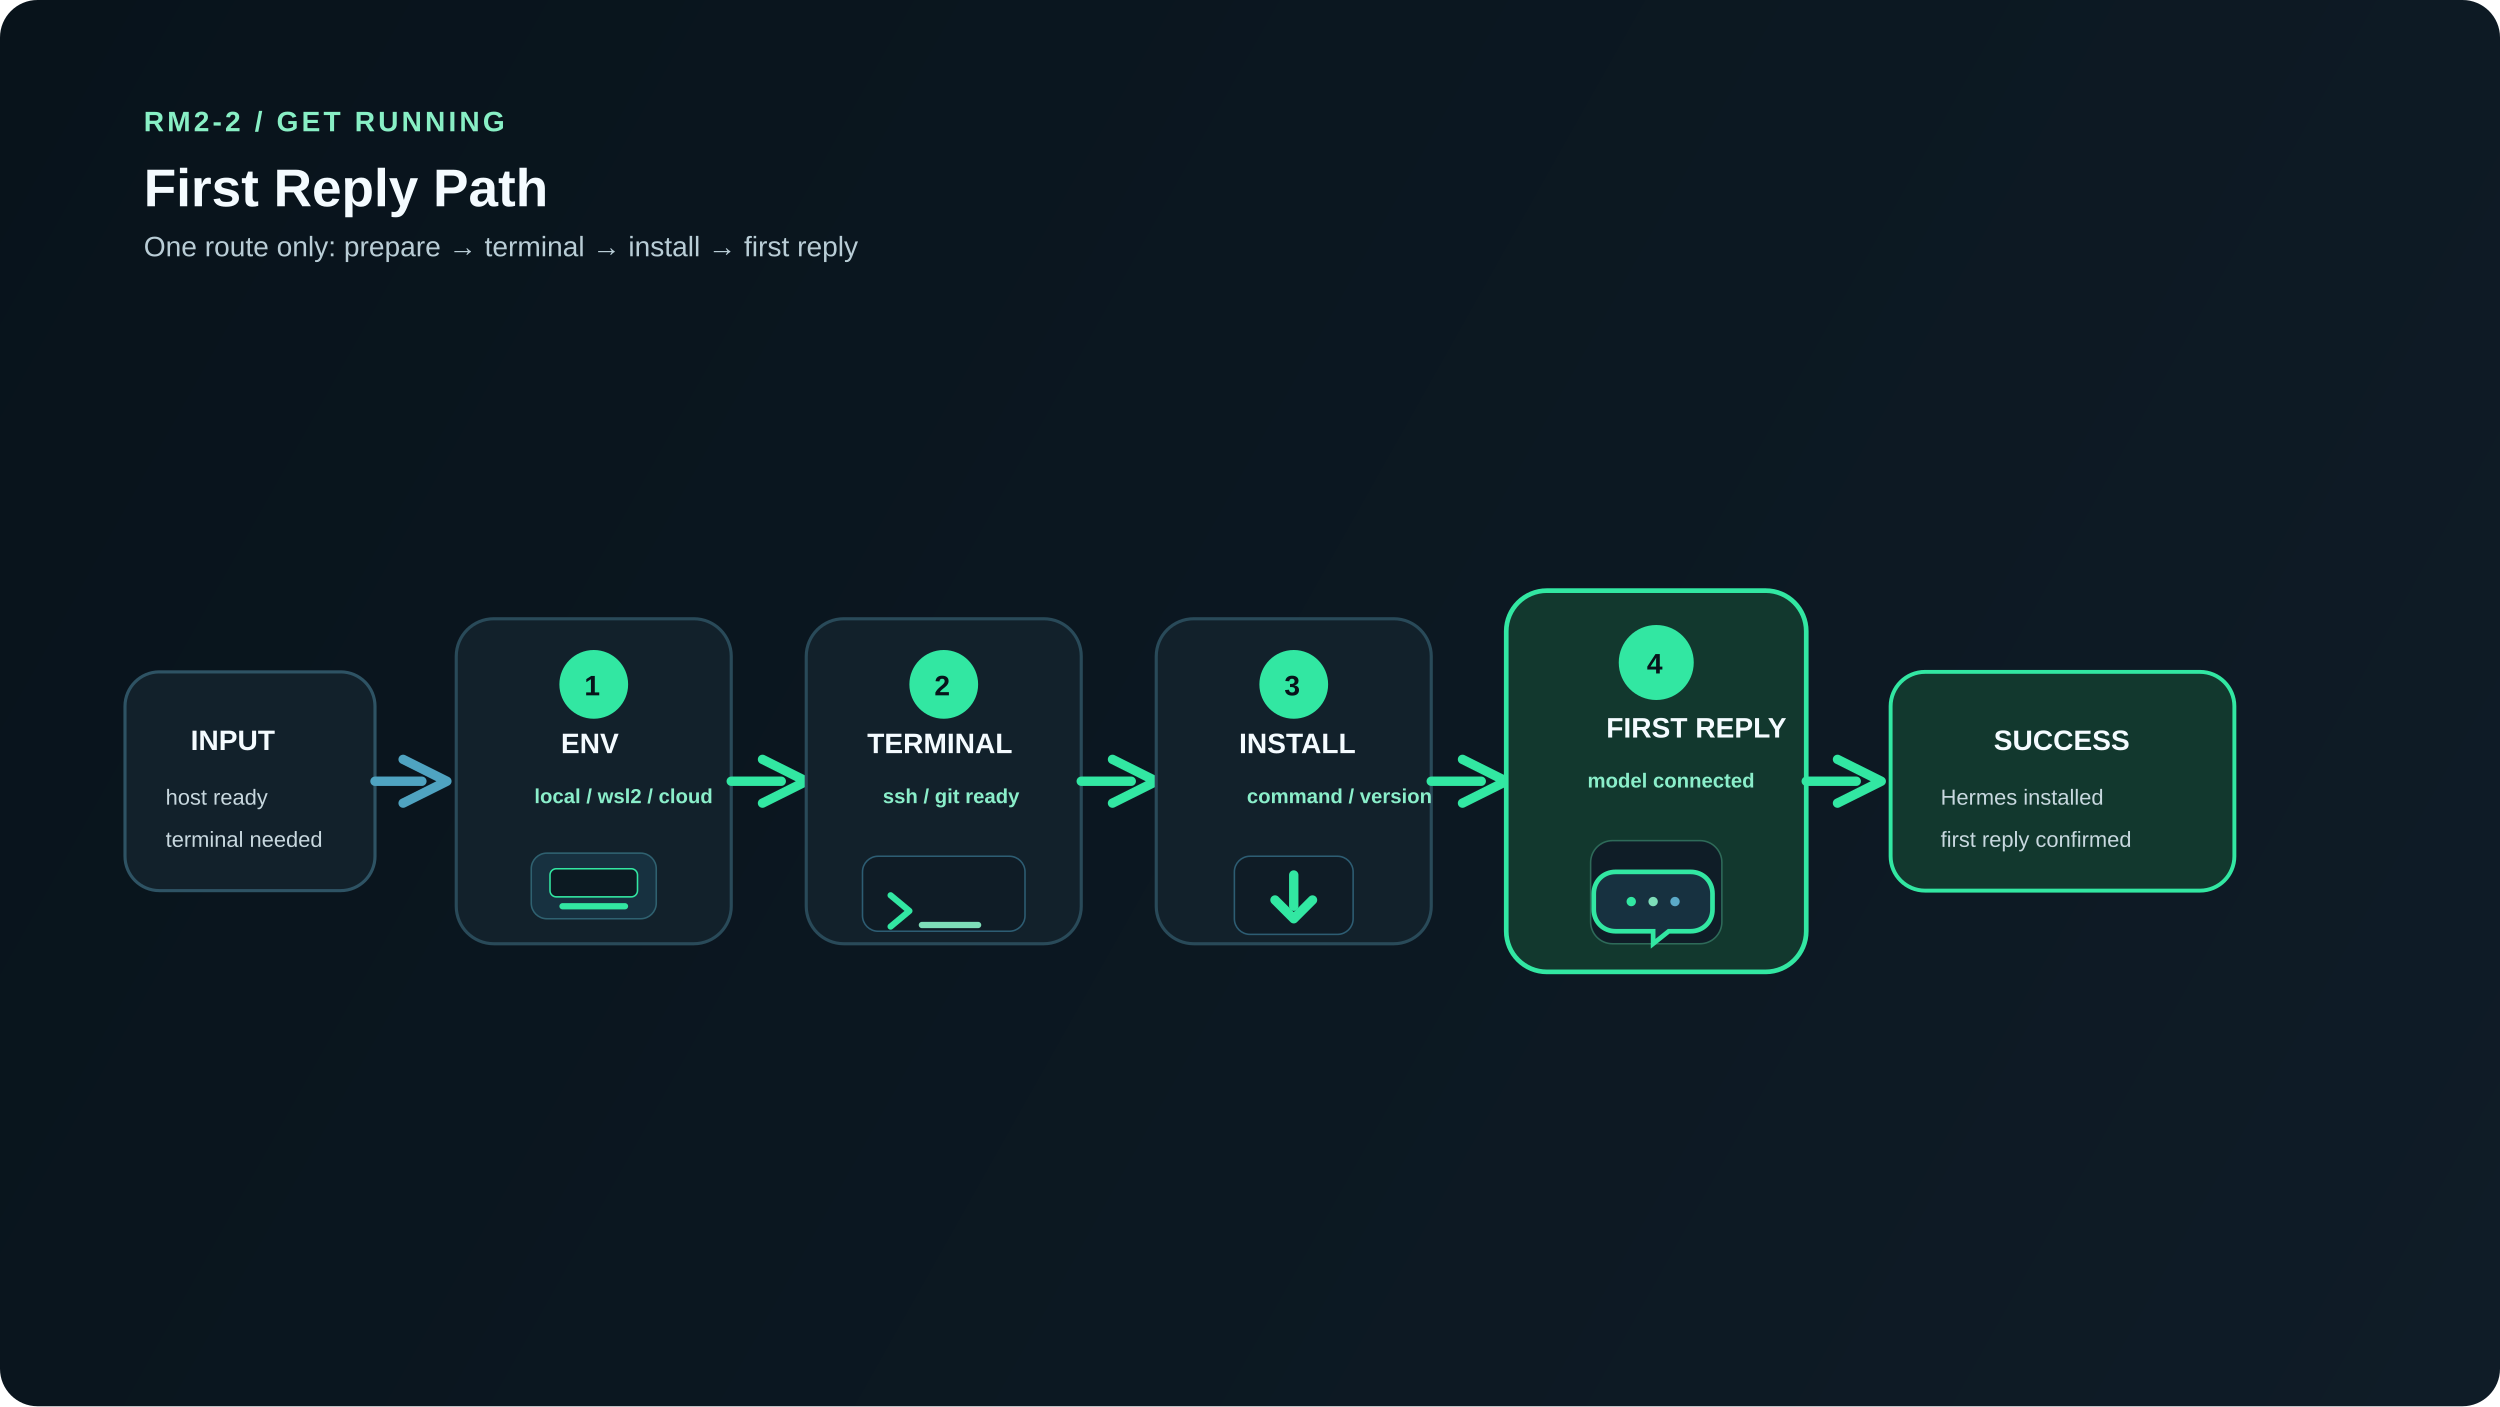
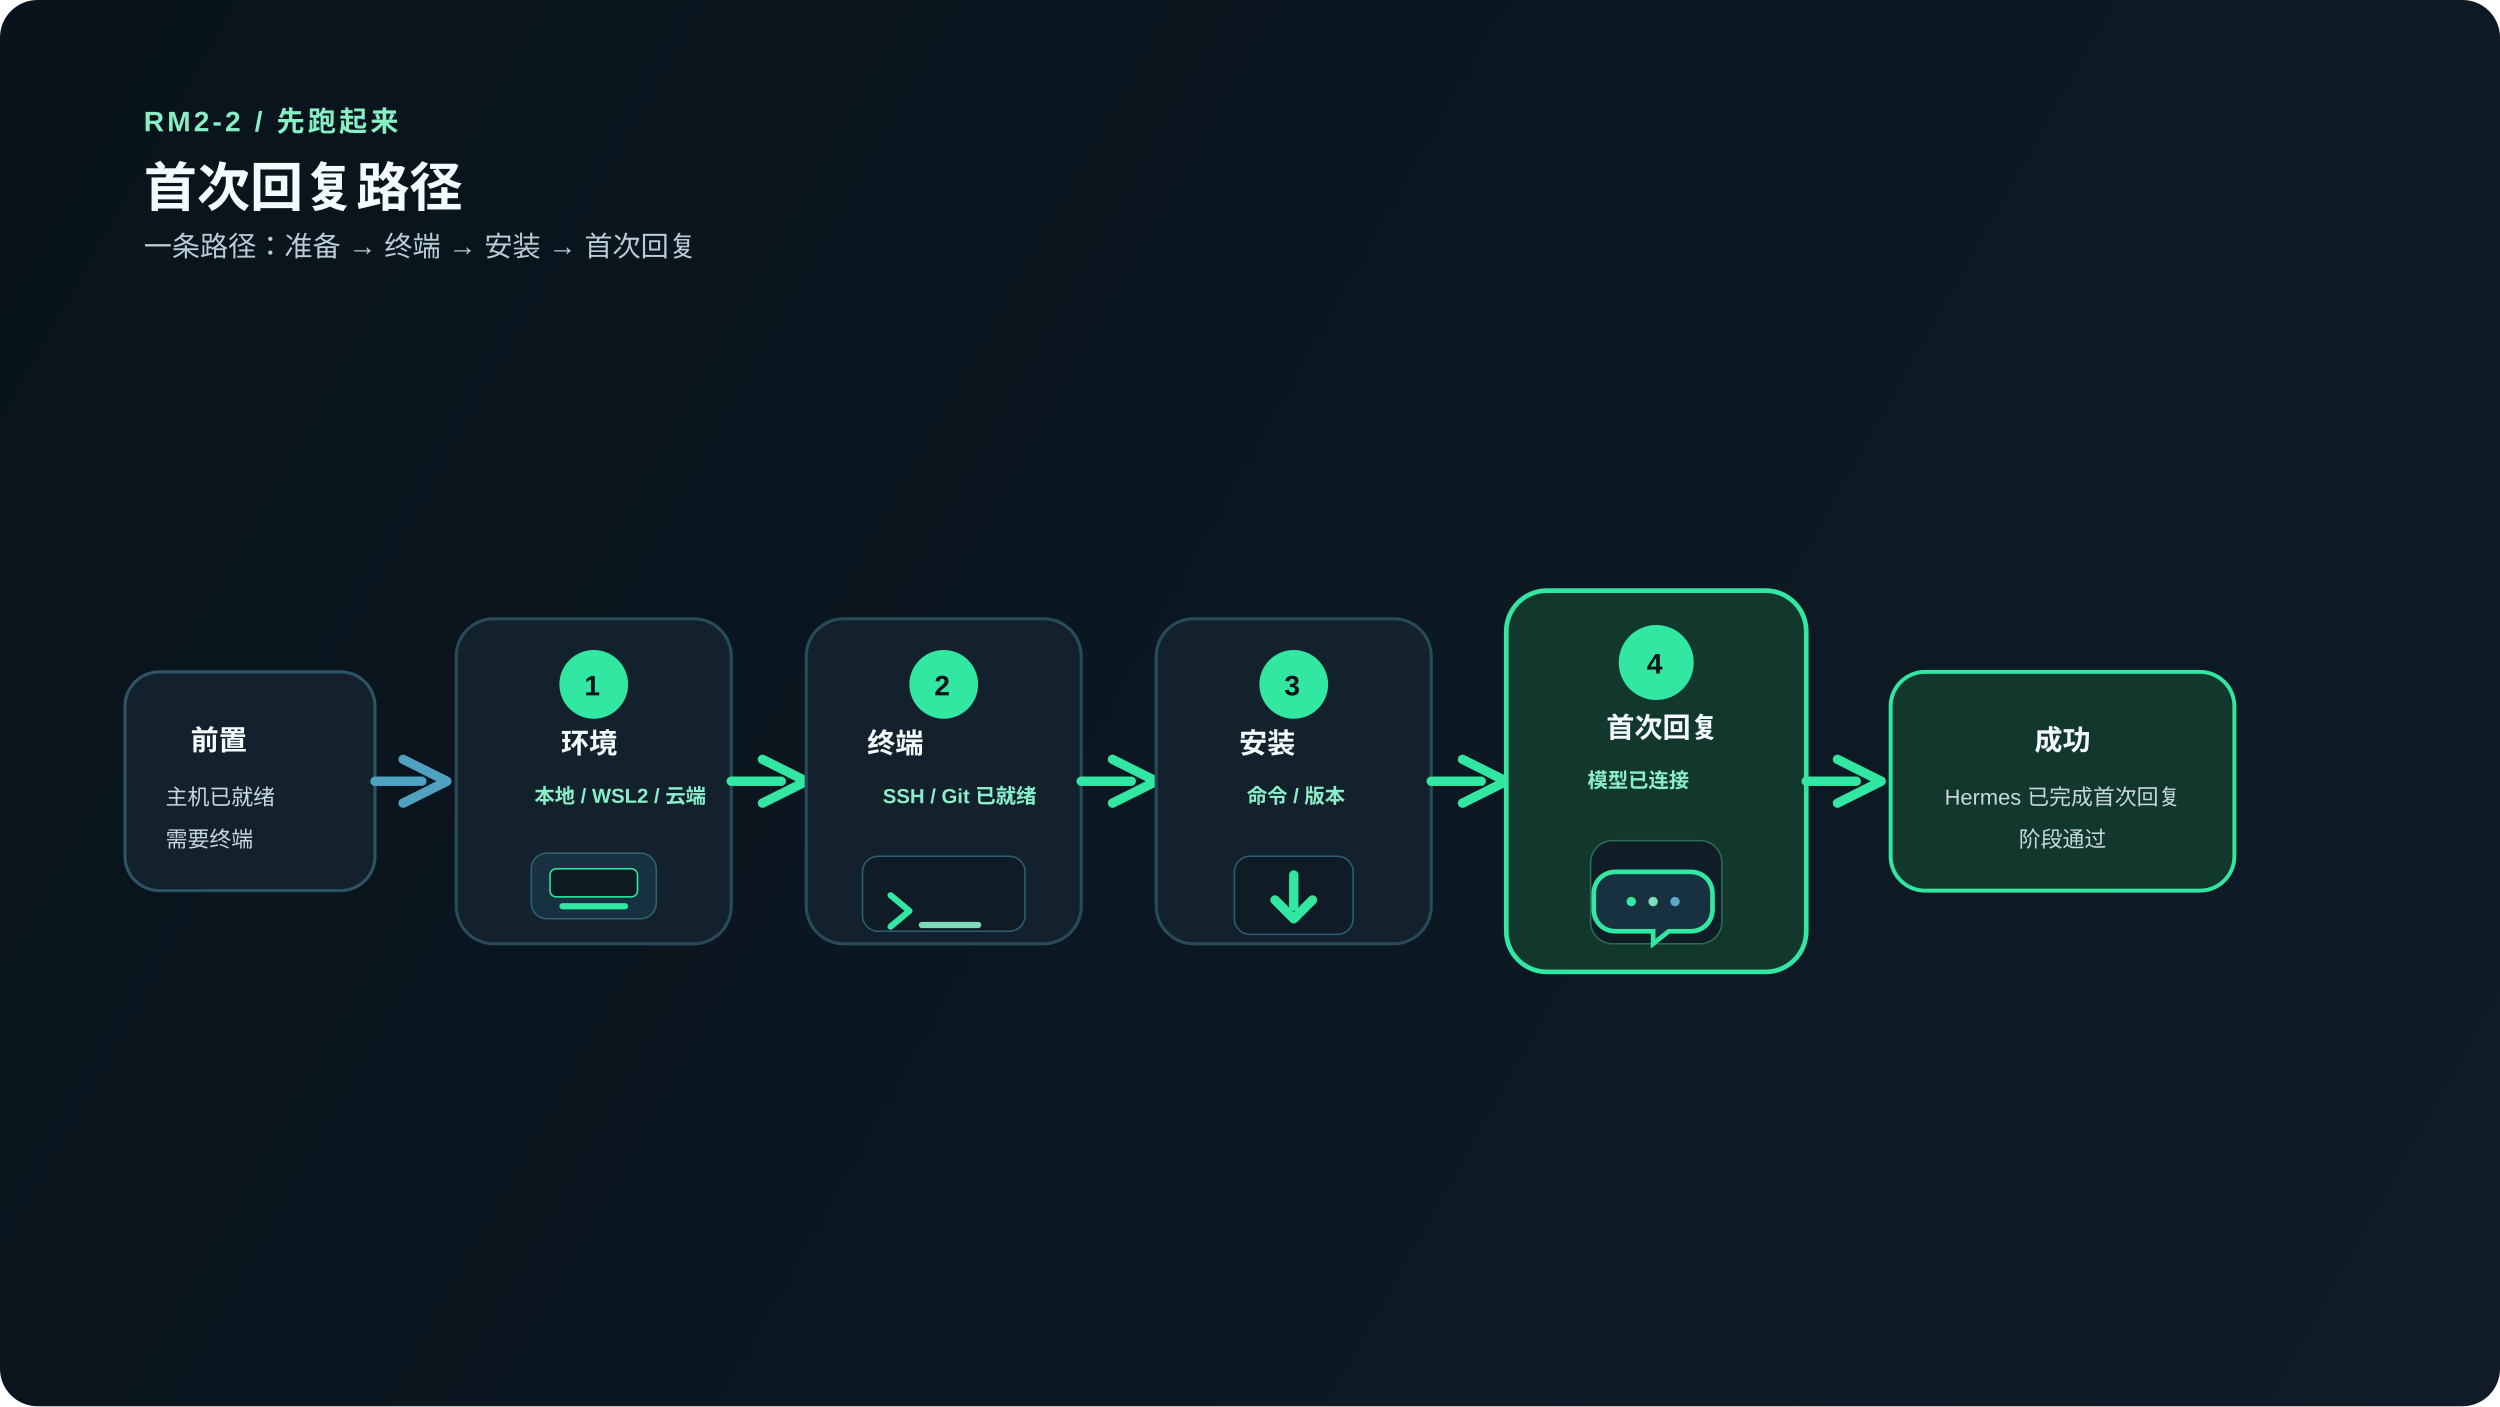
<svg xmlns="http://www.w3.org/2000/svg" width="1600" height="900" viewBox="0 0 1600 900" fill="none">
  <defs>
    <linearGradient id="bg4" x1="0" y1="0" x2="1600" y2="900" gradientUnits="userSpaceOnUse">
      <stop offset="0" stop-color="#08131B" />
      <stop offset="1" stop-color="#0F1C27" />
    </linearGradient>
    <linearGradient id="green4" x1="0" y1="0" x2="1" y2="1">
      <stop offset="0" stop-color="#36E6A6" />
      <stop offset="1" stop-color="#18C57F" />
    </linearGradient>
    <style>
-       .eyebrow { font: 700 18px Arial, sans-serif; fill:#88EFC5; letter-spacing:2px; }
-       .title { font: 700 34px Arial, sans-serif; fill:#F4FBFF; }
-       .sub { font: 400 18px Arial, sans-serif; fill:#B9CDD6; }
-       .state { font: 700 18px Arial, sans-serif; fill:#F4FBFF; }
-       .stateMini { font: 400 14px Arial, sans-serif; fill:#C8D8DF; }
-       .num { font: 700 18px Arial, sans-serif; fill:#08131B; }
-       .step { font: 700 18px Arial, sans-serif; fill:#F4FBFF; }
-       .mini { font: 600 13px Arial, sans-serif; fill:#8AEECA; }
+       .eyebrow { font: 700 18px 'WenQuanYi Zen Hei', Arial, sans-serif; fill:#88EFC5; letter-spacing:2px; }
+       .title { font: 700 34px 'WenQuanYi Zen Hei', Arial, sans-serif; fill:#F4FBFF; }
+       .sub { font: 400 18px 'WenQuanYi Zen Hei', Arial, sans-serif; fill:#B9CDD6; }
+       .state { font: 700 18px 'WenQuanYi Zen Hei', Arial, sans-serif; fill:#F4FBFF; }
+       .stateMini { font: 400 14px 'WenQuanYi Zen Hei', Arial, sans-serif; fill:#C8D8DF; }
+       .num { font: 700 18px 'WenQuanYi Zen Hei', Arial, sans-serif; fill:#08131B; }
+       .step { font: 700 18px 'WenQuanYi Zen Hei', Arial, sans-serif; fill:#F4FBFF; }
+       .mini { font: 600 13px 'WenQuanYi Zen Hei', Arial, sans-serif; fill:#8AEECA; }
    </style>
  </defs>
  <rect width="1600" height="900" rx="24" fill="url(#bg4)" />
-   <text x="92" y="84" class="eyebrow">RM2-2 / GET RUNNING</text>
-   <text x="92" y="132" class="title">First Reply Path</text>
-   <text x="92" y="164" class="sub">One route only: prepare → terminal → install → first reply</text>
+   <text x="92" y="84" class="eyebrow">RM2-2 / 先跑起来</text>
+   <text x="92" y="132" class="title">首次回复路径</text>
+   <text x="92" y="164" class="sub">一条路径：准备 → 终端 → 安装 → 首次回复</text>
  <line x1="210" y1="500" x2="1390" y2="500" stroke="url(#green4)" stroke-width="8" stroke-linecap="round" />
  <g>
    <rect x="80" y="430" width="160" height="140" rx="22" fill="#12212B" stroke="#2E5364" stroke-width="2" />
-     <text x="122" y="480" class="state">INPUT</text>
-     <text x="106" y="515" class="stateMini">host ready</text>
-     <text x="106" y="542" class="stateMini">terminal needed</text>
+     <text x="122" y="480" class="state">前置</text>
+     <text x="106" y="515" class="stateMini">主机已就绪</text>
+     <text x="106" y="542" class="stateMini">需要终端</text>
  </g>
  <path d="M240 500L270 500" stroke="#4FA3C1" stroke-width="6" stroke-linecap="round" />
  <path d="M258 486L286 500L258 514" stroke="#4FA3C1" stroke-width="6" stroke-linecap="round" stroke-linejoin="round" />
  <g>
    <rect x="292" y="396" width="176" height="208" rx="24" fill="#12212B" stroke="#294A59" stroke-width="2" />
    <circle cx="380" cy="438" r="22" fill="#32E7A2" />
    <text x="374" y="445" class="num">1</text>
-     <text x="359" y="482" class="step">ENV</text>
-     <text x="342" y="514" class="mini">local / wsl2 / cloud</text>
+     <text x="359" y="482" class="step">环境</text>
+     <text x="342" y="514" class="mini">本地 / WSL2 / 云端</text>
    <rect x="340" y="546" width="80" height="42" rx="10" fill="#173140" stroke="#2F6170" />
    <rect x="352" y="556" width="56" height="18" rx="4" fill="#0C1A22" stroke="#32E7A2" />
    <line x1="360" y1="580" x2="400" y2="580" stroke="#32E7A2" stroke-width="4" stroke-linecap="round" />
  </g>
  <path d="M468 500L500 500" stroke="#32E7A2" stroke-width="6" stroke-linecap="round" />
  <path d="M488 486L516 500L488 514" stroke="#32E7A2" stroke-width="6" stroke-linecap="round" stroke-linejoin="round" />
  <g>
    <rect x="516" y="396" width="176" height="208" rx="24" fill="#12212B" stroke="#294A59" stroke-width="2" />
    <circle cx="604" cy="438" r="22" fill="#32E7A2" />
    <text x="598" y="445" class="num">2</text>
-     <text x="555" y="482" class="step">TERMINAL</text>
-     <text x="565" y="514" class="mini">ssh / git ready</text>
+     <text x="555" y="482" class="step">终端</text>
+     <text x="565" y="514" class="mini">SSH / Git 已就绪</text>
    <rect x="552" y="548" width="104" height="48" rx="10" fill="#0F1C26" stroke="#2D5D73" />
    <path d="M570 573L582 583L570 593" stroke="#32E7A2" stroke-width="4" stroke-linecap="round" stroke-linejoin="round" />
    <line x1="590" y1="592" x2="626" y2="592" stroke="#7EDDB8" stroke-width="4" stroke-linecap="round" />
  </g>
  <path d="M692 500L724 500" stroke="#32E7A2" stroke-width="6" stroke-linecap="round" />
  <path d="M712 486L740 500L712 514" stroke="#32E7A2" stroke-width="6" stroke-linecap="round" stroke-linejoin="round" />
  <g>
    <rect x="740" y="396" width="176" height="208" rx="24" fill="#12212B" stroke="#294A59" stroke-width="2" />
    <circle cx="828" cy="438" r="22" fill="#32E7A2" />
    <text x="822" y="445" class="num">3</text>
-     <text x="793" y="482" class="step">INSTALL</text>
-     <text x="798" y="514" class="mini">command / version</text>
+     <text x="793" y="482" class="step">安装</text>
+     <text x="798" y="514" class="mini">命令 / 版本</text>
    <rect x="790" y="548" width="76" height="50" rx="10" fill="#0F1C26" stroke="#2D5D73" />
    <path d="M828 560V580" stroke="#32E7A2" stroke-width="6" stroke-linecap="round" />
    <path d="M816 576L828 588L840 576" stroke="#32E7A2" stroke-width="6" stroke-linecap="round" stroke-linejoin="round" />
  </g>
  <path d="M916 500L948 500" stroke="#32E7A2" stroke-width="6" stroke-linecap="round" />
  <path d="M936 486L964 500L936 514" stroke="#32E7A2" stroke-width="6" stroke-linecap="round" stroke-linejoin="round" />
  <g>
    <rect x="964" y="378" width="192" height="244" rx="26" fill="#12382E" stroke="#32E7A2" stroke-width="3" />
    <circle cx="1060" cy="424" r="24" fill="#32E7A2" />
    <text x="1054" y="431" class="num">4</text>
-     <text x="1028" y="472" class="step">FIRST REPLY</text>
-     <text x="1016" y="504" class="mini">model connected</text>
+     <text x="1028" y="472" class="step">首次回复</text>
+     <text x="1016" y="504" class="mini">模型已连接</text>
    <rect x="1018" y="538" width="84" height="66" rx="14" fill="#0F1D27" stroke="#2E6A59" />
    <path d="M1034 558H1082C1090 558 1096 564 1096 572V582C1096 590 1090 596 1082 596H1068L1058 604V596H1034C1026 596 1020 590 1020 582V572C1020 564 1026 558 1034 558Z" fill="#173140" stroke="#32E7A2" stroke-width="3" />
    <circle cx="1044" cy="577" r="3" fill="#32E7A2" />
    <circle cx="1058" cy="577" r="3" fill="#7EDDB8" />
    <circle cx="1072" cy="577" r="3" fill="#5BA9C7" />
  </g>
  <path d="M1156 500L1188 500" stroke="#32E7A2" stroke-width="6" stroke-linecap="round" />
  <path d="M1176 486L1204 500L1176 514" stroke="#32E7A2" stroke-width="6" stroke-linecap="round" stroke-linejoin="round" />
  <g>
    <rect x="1210" y="430" width="220" height="140" rx="22" fill="#12382E" stroke="#32E7A2" stroke-width="2.5" />
-     <text x="1276" y="480" class="state">SUCCESS</text>
-     <text x="1242" y="515" class="stateMini">Hermes installed</text>
-     <text x="1242" y="542" class="stateMini">first reply confirmed</text>
+     <text x="1320" y="480" text-anchor="middle" class="state">成功</text>
+     <text x="1320" y="515" text-anchor="middle" class="stateMini">Hermes 已完成首次回复</text>
+     <text x="1320" y="542" text-anchor="middle" class="stateMini">阶段通过</text>
  </g>
</svg>
